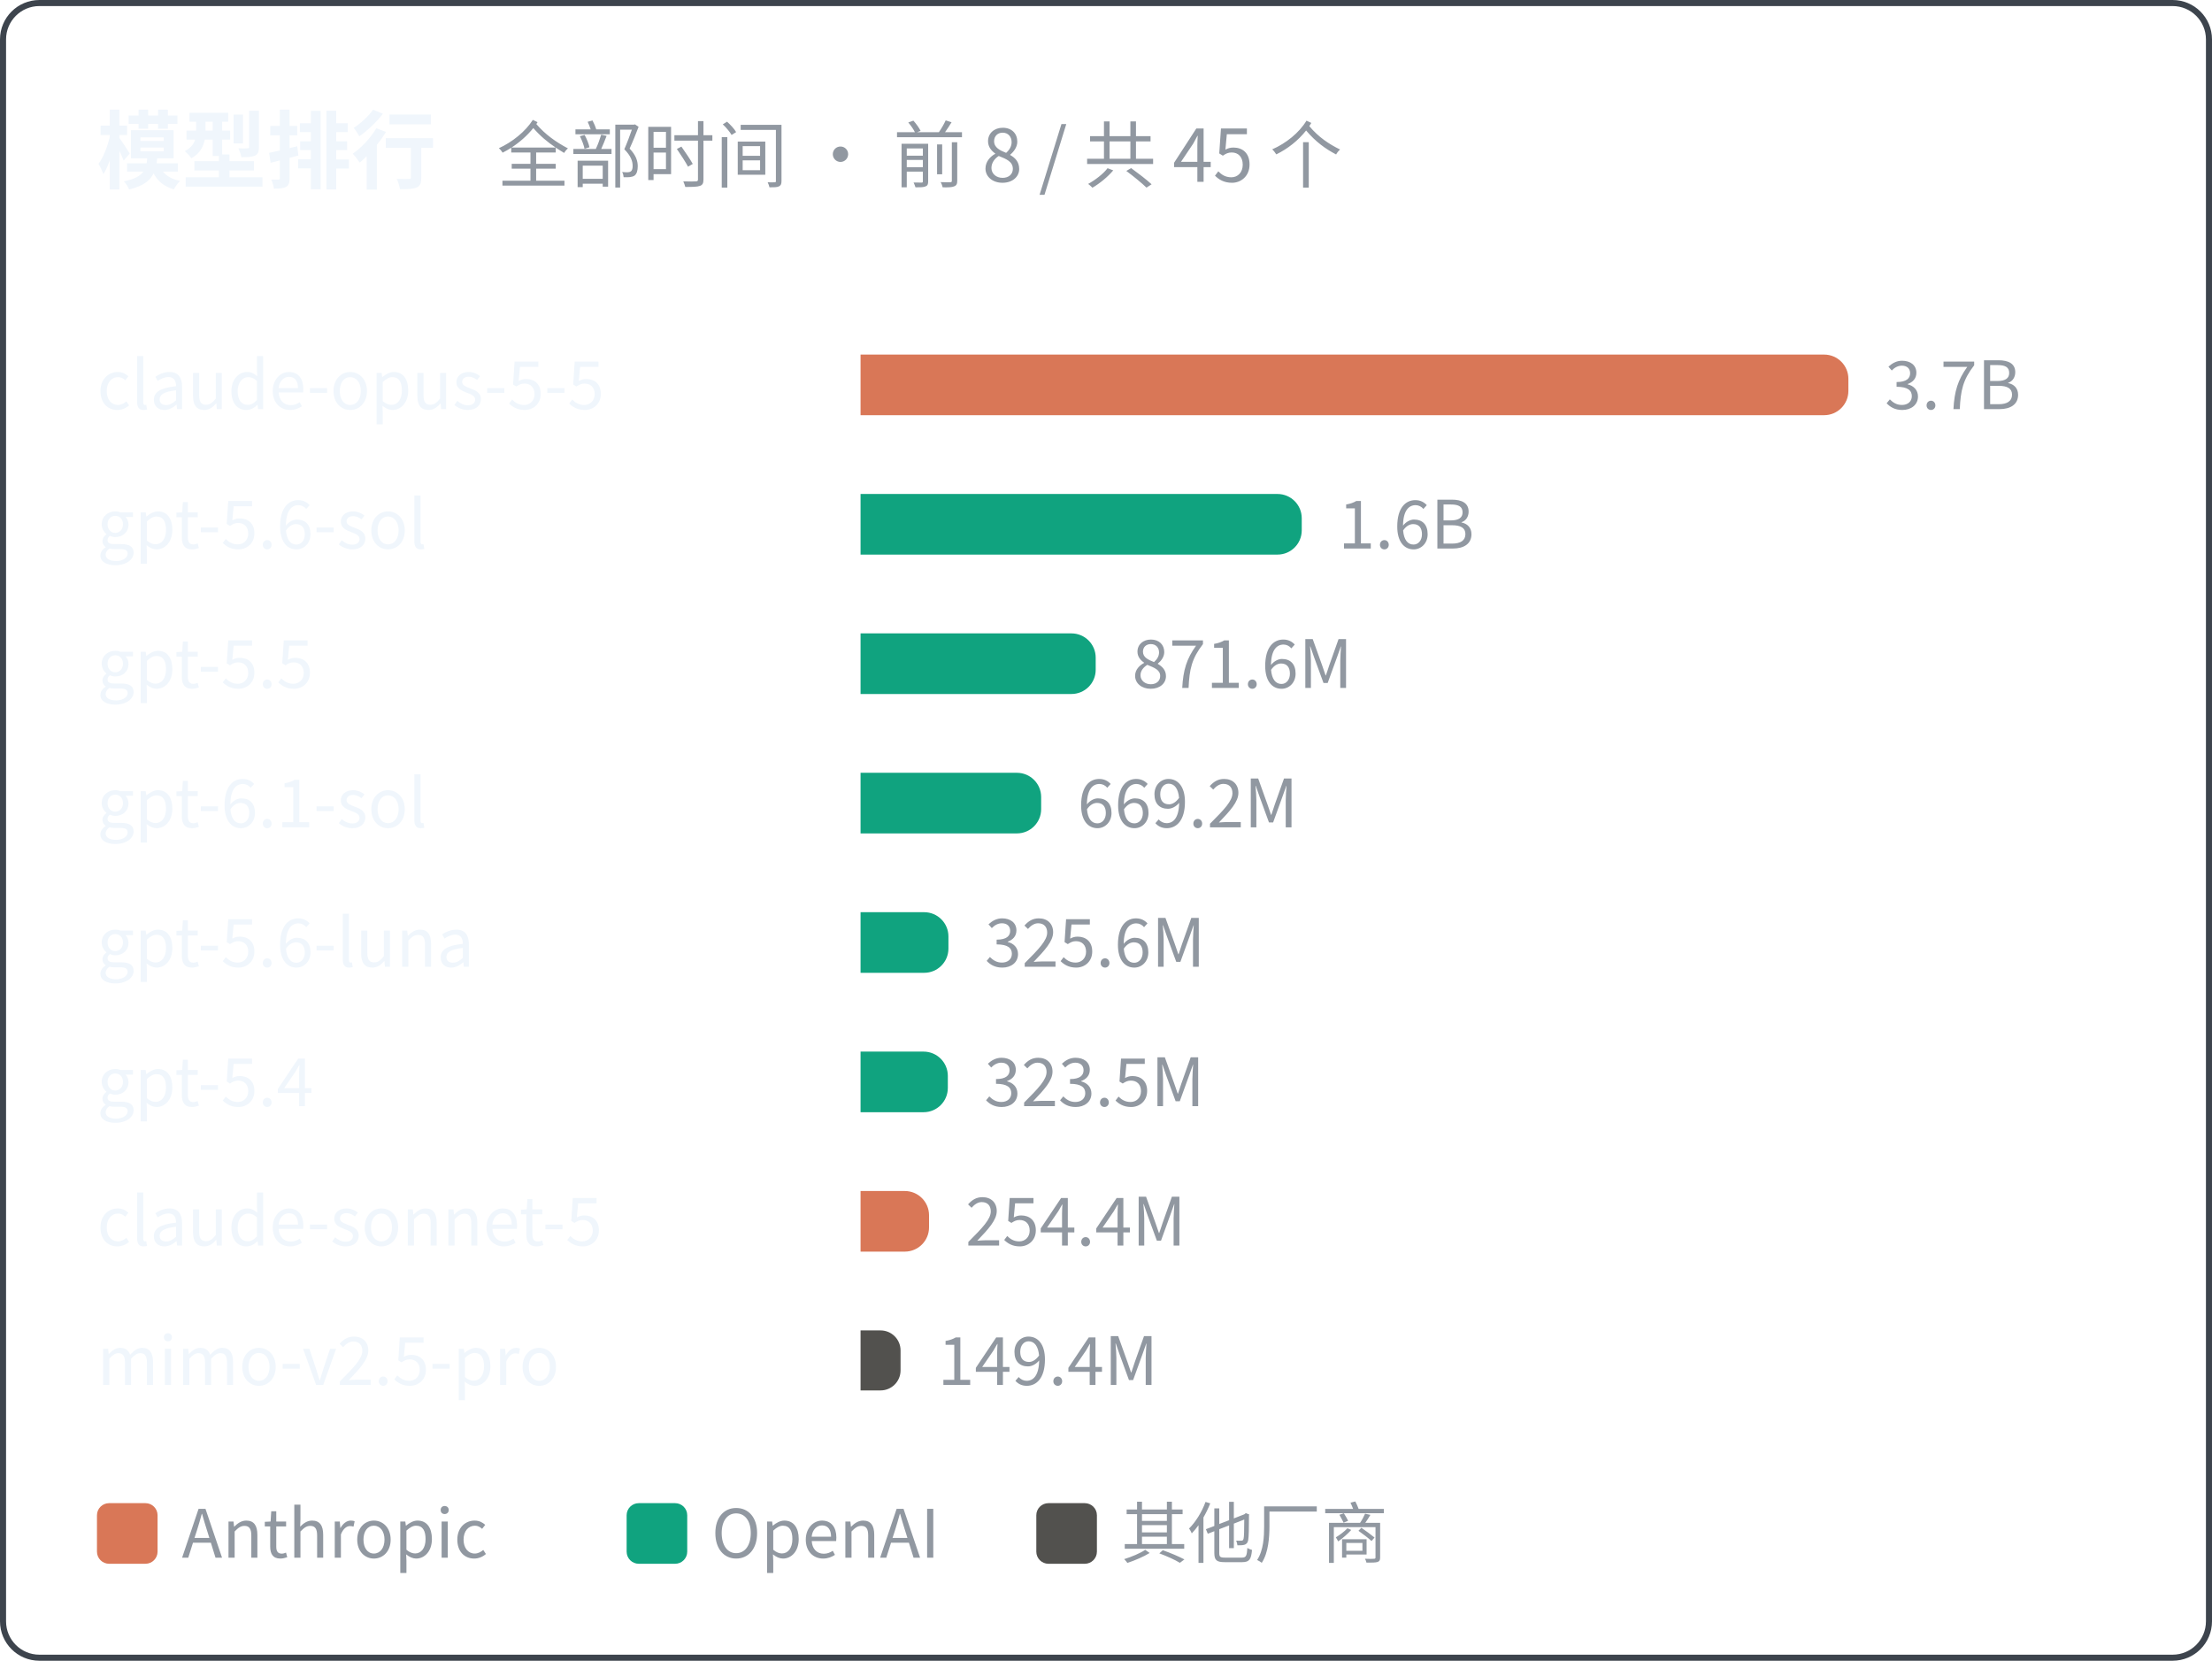
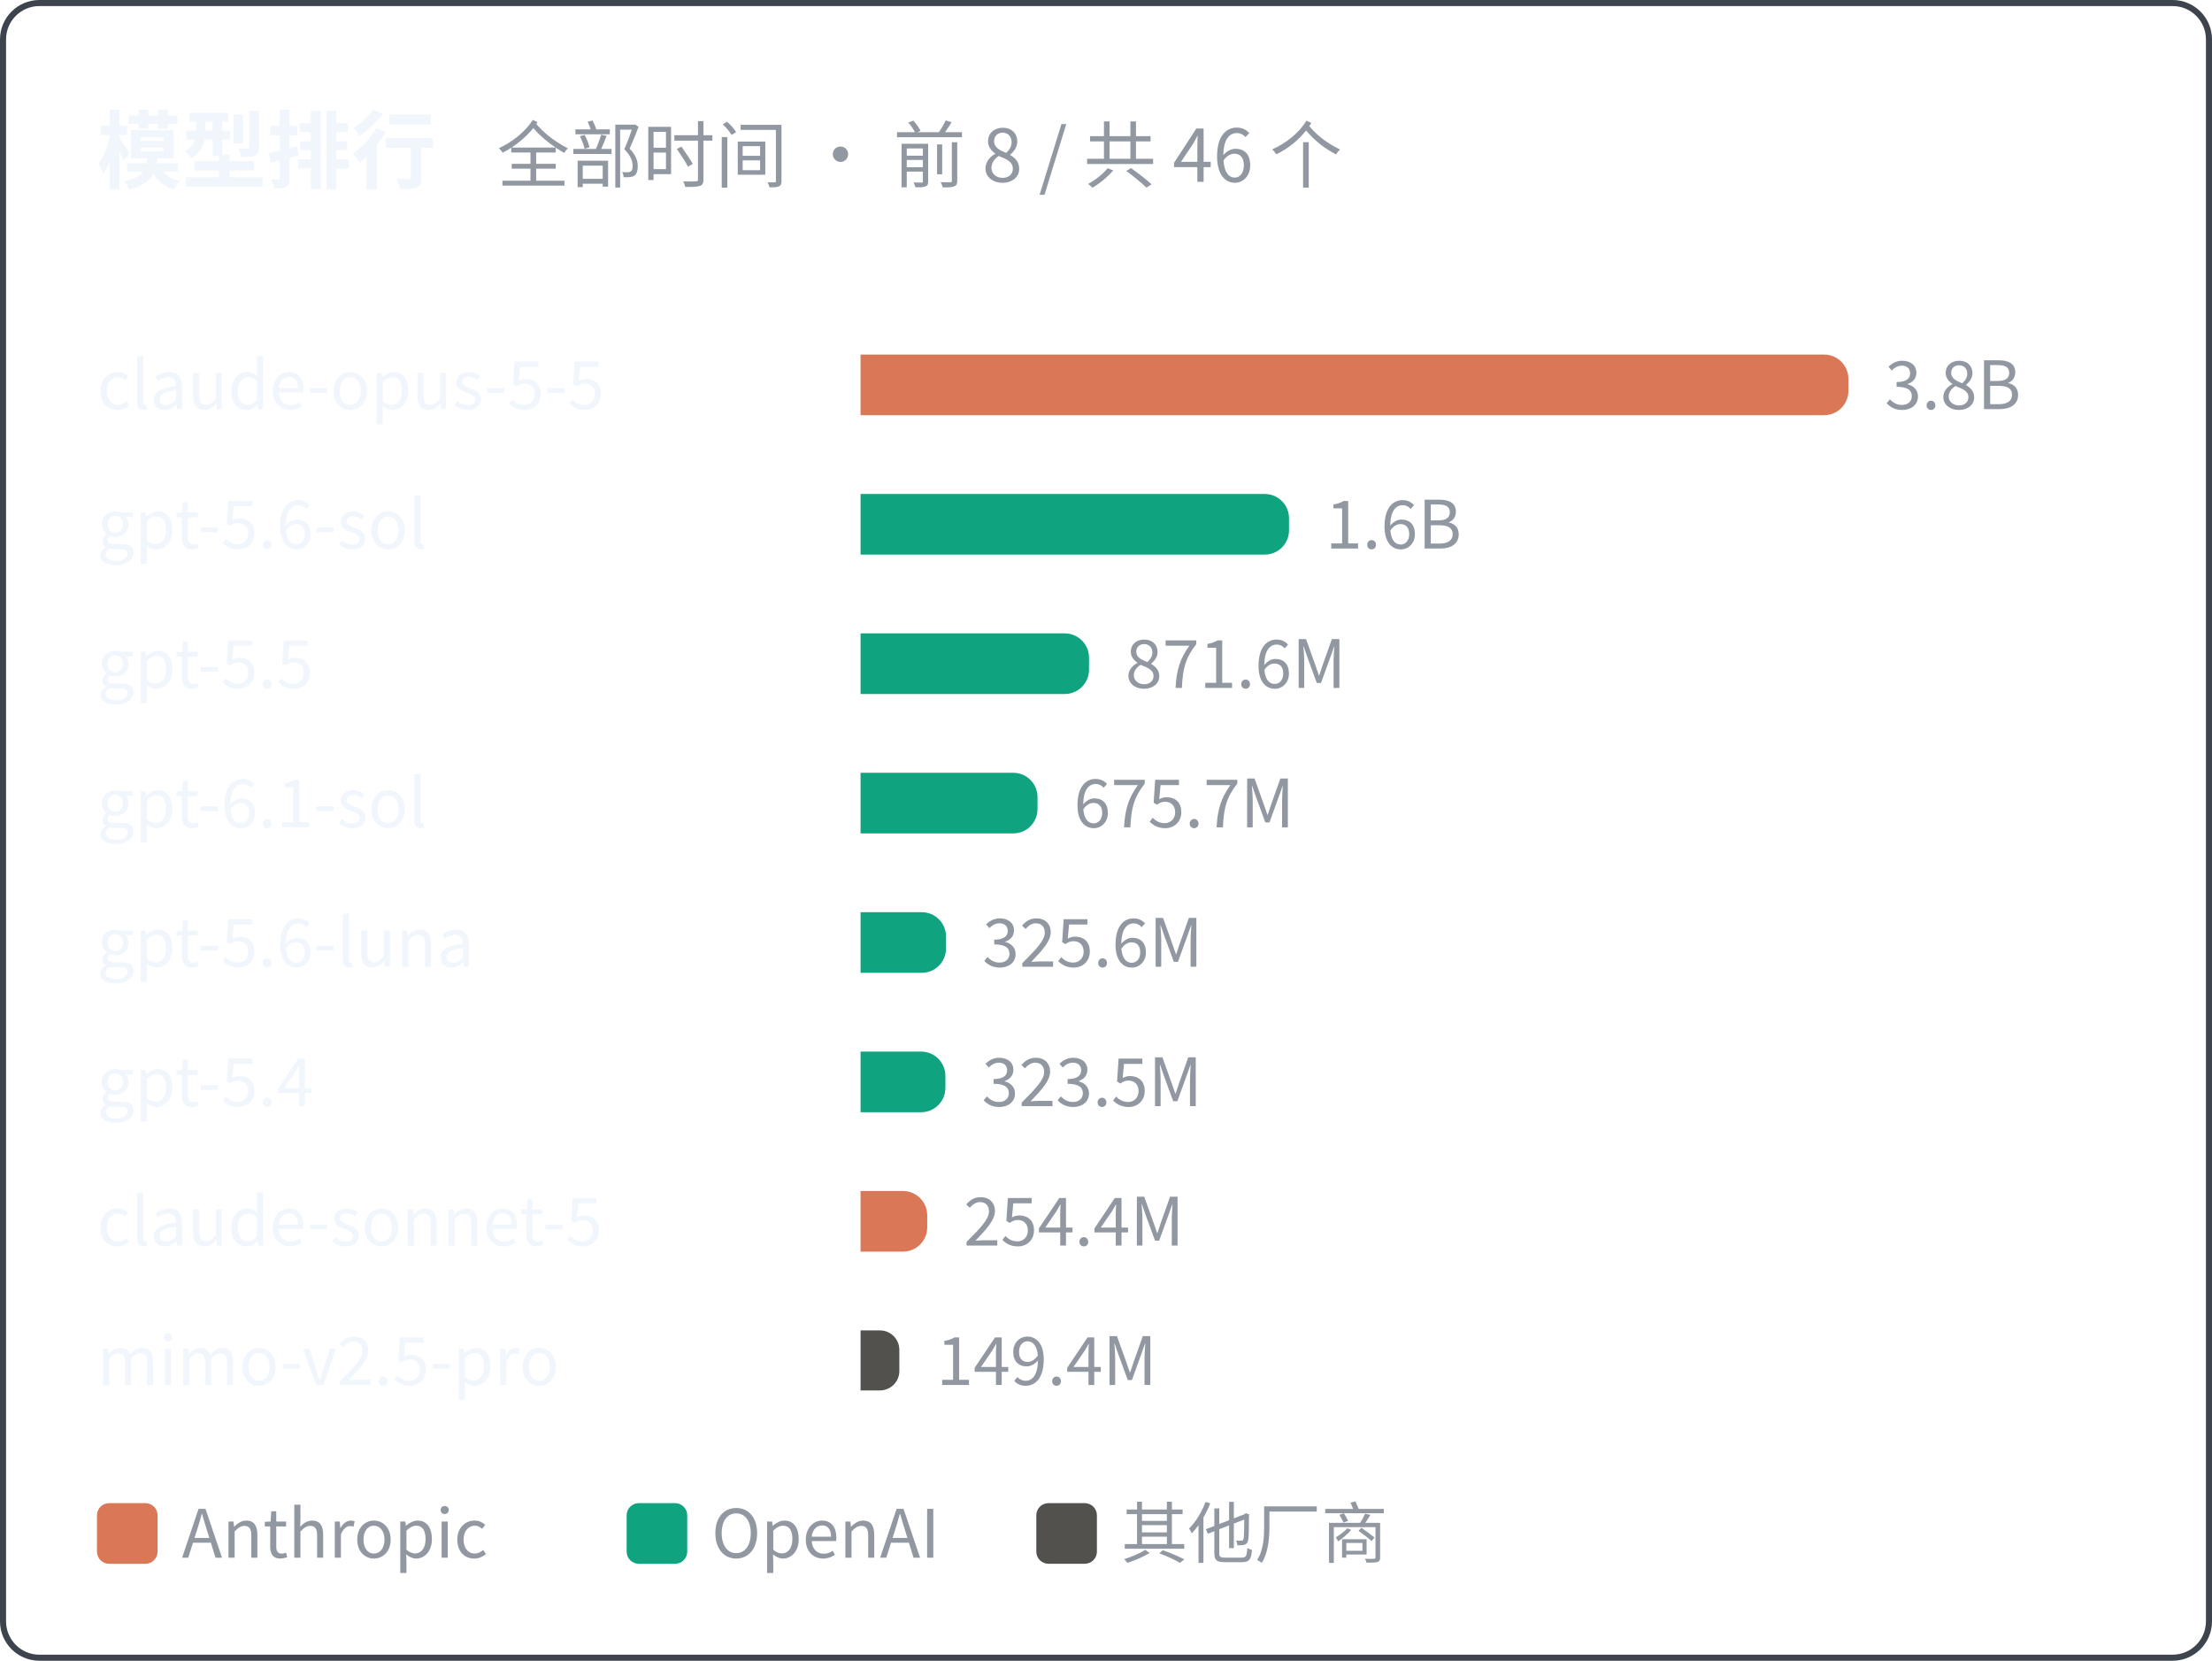
<svg xmlns="http://www.w3.org/2000/svg" width="365" height="274" viewBox="0 0 365 274" font-family="system-ui, -apple-system, 'Segoe UI', 'PingFang SC', 'Microsoft YaHei', 'Noto Sans CJK SC', sans-serif">
  <rect x="0.5" y="0.5" width="364" height="273" rx="6" fill="none" stroke="#3d444d" />
-   <text x="16" y="30" font-size="14" font-weight="600" fill="#f0f6fc">模型排行<tspan dx="10" font-size="12" font-weight="400" fill="#9198a1">全部时间 · 前 8 / 共 45 个</tspan>
+   <text x="16" y="30" font-size="14" font-weight="600" fill="#f0f6fc">模型排行<tspan dx="10" font-size="12" font-weight="400" fill="#9198a1">全部时间 · 前 8 / 共 46 个</tspan>
  </text>
  <path d="M142 58.5 h159.0 a4.0 4.0 0 0 1 4.0 4.0 v2.0 a4.0 4.0 0 0 1 -4.0 4.0 h-159.0 z" fill="#d97757" />
  <text x="16" y="67.5" font-size="11" fill="#f0f6fc">claude-opus-5-5</text>
-   <text x="311.0" y="67.5" font-size="11" fill="#9198a1">3.7B</text>
-   <path d="M142 81.5 h68.8 a4.0 4.0 0 0 1 4.0 4.0 v2.0 a4.0 4.0 0 0 1 -4.0 4.0 h-68.8 z" fill="#10a37f" />
+   <text x="311.0" y="67.5" font-size="11" fill="#9198a1">3.8B</text>
+   <path d="M142 81.5 h66.7 a4.0 4.0 0 0 1 4.0 4.0 v2.0 a4.0 4.0 0 0 1 -4.0 4.0 h-66.7 z" fill="#10a37f" />
  <text x="16" y="90.5" font-size="11" fill="#f0f6fc">gpt-5.6-sol</text>
-   <text x="220.8" y="90.5" font-size="11" fill="#9198a1">1.6B</text>
-   <path d="M142 104.5 h34.8 a4.0 4.0 0 0 1 4.0 4.0 v2.0 a4.0 4.0 0 0 1 -4.0 4.0 h-34.8 z" fill="#10a37f" />
+   <text x="218.7" y="90.5" font-size="11" fill="#9198a1">1.6B</text>
+   <path d="M142 104.5 h33.7 a4.0 4.0 0 0 1 4.0 4.0 v2.0 a4.0 4.0 0 0 1 -4.0 4.0 h-33.7 z" fill="#10a37f" />
  <text x="16" y="113.5" font-size="11" fill="#f0f6fc">gpt-5.5</text>
-   <text x="186.8" y="113.5" font-size="11" fill="#9198a1">871.6M</text>
-   <path d="M142 127.5 h25.8 a4.0 4.0 0 0 1 4.0 4.0 v2.0 a4.0 4.0 0 0 1 -4.0 4.0 h-25.8 z" fill="#10a37f" />
+   <text x="185.7" y="113.5" font-size="11" fill="#9198a1">871.6M</text>
+   <path d="M142 127.5 h25.2 a4.0 4.0 0 0 1 4.0 4.0 v2.0 a4.0 4.0 0 0 1 -4.0 4.0 h-25.2 z" fill="#10a37f" />
  <text x="16" y="136.5" font-size="11" fill="#f0f6fc">gpt-6.1-sol</text>
-   <text x="177.8" y="136.5" font-size="11" fill="#9198a1">669.2M</text>
-   <path d="M142 150.5 h10.5 a4.0 4.0 0 0 1 4.0 4.0 v2.0 a4.0 4.0 0 0 1 -4.0 4.0 h-10.5 z" fill="#10a37f" />
+   <text x="177.2" y="136.5" font-size="11" fill="#9198a1">675.7M</text>
+   <path d="M142 150.5 h10.1 a4.0 4.0 0 0 1 4.0 4.0 v2.0 a4.0 4.0 0 0 1 -4.0 4.0 h-10.1 z" fill="#10a37f" />
  <text x="16" y="159.5" font-size="11" fill="#f0f6fc">gpt-5.6-luna</text>
-   <text x="162.5" y="159.5" font-size="11" fill="#9198a1">325.6M</text>
-   <path d="M142 173.5 h10.4 a4.0 4.0 0 0 1 4.0 4.0 v2.0 a4.0 4.0 0 0 1 -4.0 4.0 h-10.4 z" fill="#10a37f" />
+   <text x="162.1" y="159.5" font-size="11" fill="#9198a1">325.6M</text>
+   <path d="M142 173.5 h10.0 a4.0 4.0 0 0 1 4.0 4.0 v2.0 a4.0 4.0 0 0 1 -4.0 4.0 h-10.0 z" fill="#10a37f" />
  <text x="16" y="182.5" font-size="11" fill="#f0f6fc">gpt-5.4</text>
-   <text x="162.4" y="182.5" font-size="11" fill="#9198a1">323.5M</text>
-   <path d="M142 196.5 h7.3 a4.0 4.0 0 0 1 4.0 4.0 v2.0 a4.0 4.0 0 0 1 -4.0 4.0 h-7.3 z" fill="#d97757" />
+   <text x="162.0" y="182.5" font-size="11" fill="#9198a1">323.5M</text>
+   <path d="M142 196.5 h7.0 a4.0 4.0 0 0 1 4.0 4.0 v2.0 a4.0 4.0 0 0 1 -4.0 4.0 h-7.0 z" fill="#d97757" />
  <text x="16" y="205.5" font-size="11" fill="#f0f6fc">claude-sonnet-5</text>
-   <text x="159.3" y="205.5" font-size="11" fill="#9198a1">254.4M</text>
-   <path d="M142 219.5 h3.3 a3.3 3.3 0 0 1 3.3 3.3 v3.3 a3.3 3.3 0 0 1 -3.3 3.3 h-3.3 z" fill="#52514e" />
+   <text x="159.0" y="205.5" font-size="11" fill="#9198a1">254.4M</text>
+   <path d="M142 219.5 h3.2 a3.2 3.2 0 0 1 3.2 3.2 v3.5 a3.2 3.2 0 0 1 -3.2 3.2 h-3.2 z" fill="#52514e" />
  <text x="16" y="228.5" font-size="11" fill="#f0f6fc">mimo-v2.5-pro</text>
-   <text x="154.7" y="228.5" font-size="11" fill="#9198a1">149.4M</text>
+   <text x="154.5" y="228.5" font-size="11" fill="#9198a1">149.4M</text>
  <rect x="16.0" y="248" width="10" height="10" rx="2" fill="#d97757" />
  <text x="30.0" y="257" font-size="11" fill="#9198a1">Anthropic</text>
  <rect x="103.4" y="248" width="10" height="10" rx="2" fill="#10a37f" />
  <text x="117.4" y="257" font-size="11" fill="#9198a1">OpenAI</text>
  <rect x="171.0" y="248" width="10" height="10" rx="2" fill="#52514e" />
  <text x="185.0" y="257" font-size="11" fill="#9198a1">其他厂商</text>
</svg>
